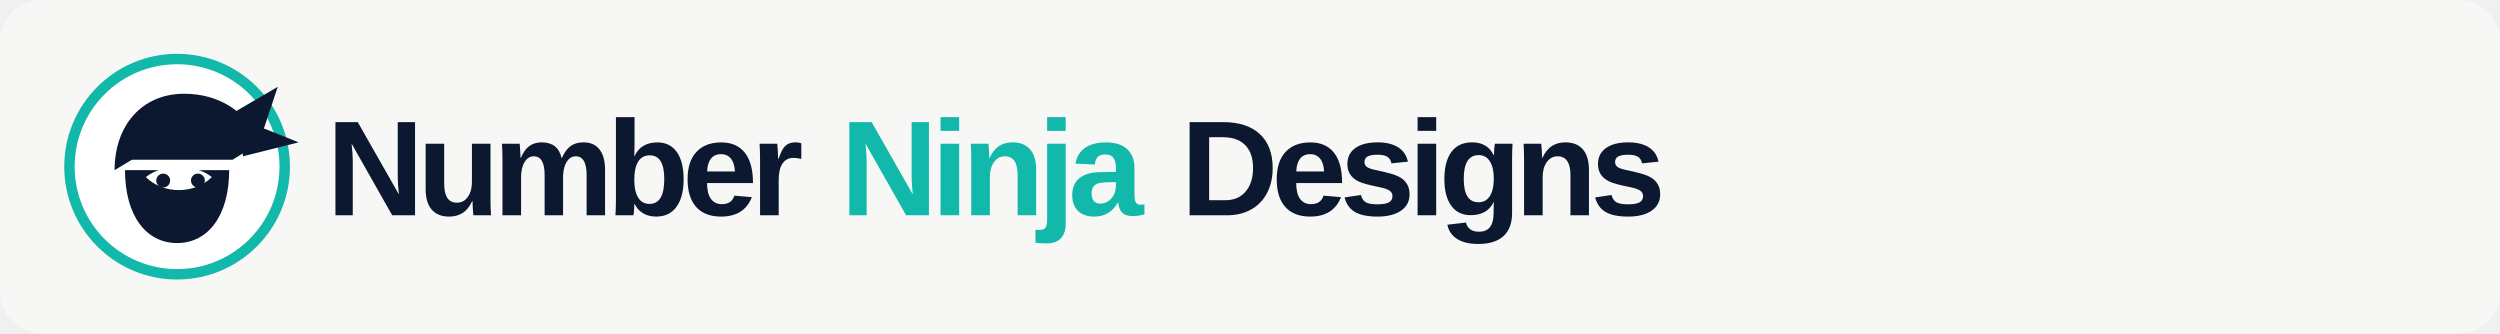
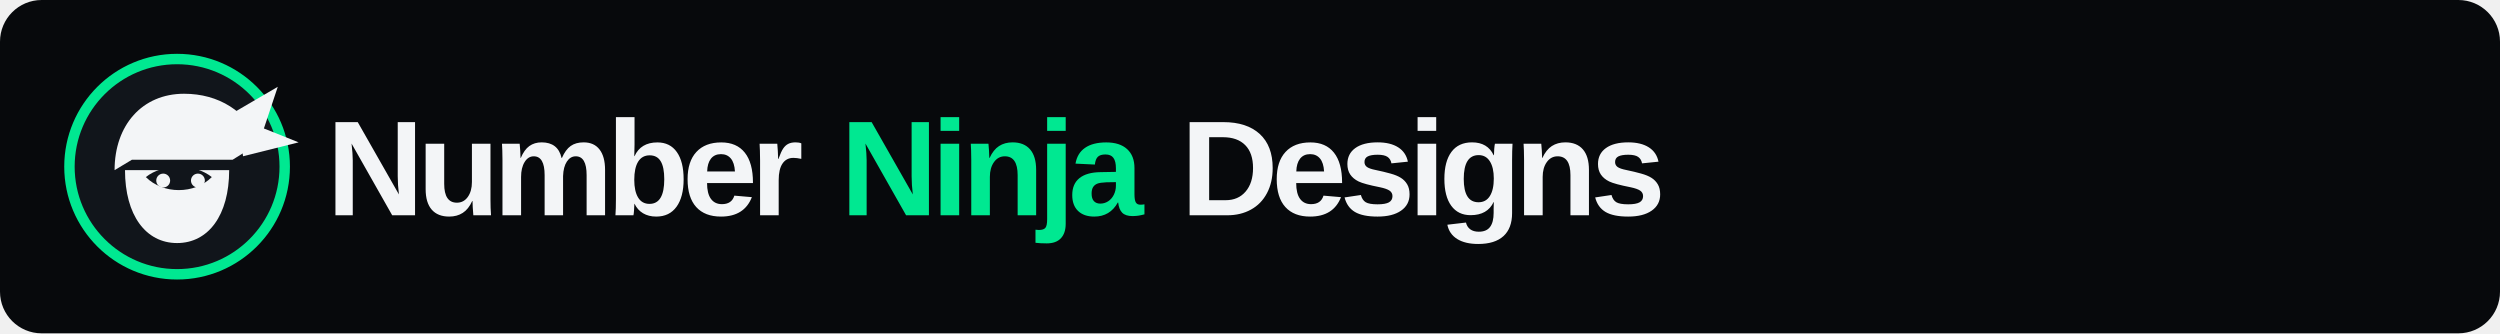
<svg xmlns="http://www.w3.org/2000/svg" viewBox="0 0 720 96" role="img" aria-labelledby="title desc">
-   <rect width="720" height="96" rx="12" fill="#F7F8F6" />
+   <rect width="720" height="96" rx="12" fill="#07090C" />
  <g transform="translate(18 15)">
-     <circle cx="33" cy="33" r="31" fill="#FFFFFF" stroke="#12B8AA" stroke-width="3" />
-     <path d="M15 34c0-13 8-22 20-22 10 0 18 5 22 14l-8 5H20l-5 3z" fill="#0B1830" />
-     <path d="M18 34h30c0 13-6 21-15 21S18 47 18 34z" fill="#0B1830" />
-     <path d="M24 36c5-4 14-4 19 0-5 5-14 5-19 0z" fill="#FFFFFF" />
-     <circle cx="29" cy="37" r="2" fill="#0B1830" />
-     <circle cx="39" cy="37" r="2" fill="#0B1830" />
-     <path d="M50 17l12-7-4 12 10 4-16 4z" fill="#0B1830" />
+     <circle cx="33" cy="33" r="31" fill="#11151B" stroke="#00E891" stroke-width="3" />
+     <path d="M15 34c0-13 8-22 20-22 10 0 18 5 22 14l-8 5H20l-5 3z" fill="#F3F5F7" />
+     <path d="M18 34h30c0 13-6 21-15 21S18 47 18 34z" fill="#F3F5F7" />
+     <path d="M24 36c5-4 14-4 19 0-5 5-14 5-19 0z" fill="#11151B" />
+     <circle cx="29" cy="37" r="2" fill="#F3F5F7" />
+     <circle cx="39" cy="37" r="2" fill="#F3F5F7" />
+     <path d="M50 17l12-7-4 12 10 4-16 4z" fill="#F3F5F7" />
  </g>
-   <text x="94" y="62" fill="#0B1830" font-family="Arial, Segoe UI, sans-serif" font-size="39" font-weight="800" letter-spacing="-2">Number</text>
-   <text x="242" y="62" fill="#12B8AA" font-family="Arial, Segoe UI, sans-serif" font-size="39" font-weight="800" letter-spacing="-2">Ninja</text>
-   <text x="340" y="62" fill="#0B1830" font-family="Arial, Segoe UI, sans-serif" font-size="39" font-weight="800" letter-spacing="-2">Designs</text>
+   <text x="94" y="62" fill="#F3F5F7" font-family="Arial, Segoe UI, sans-serif" font-size="39" font-weight="800" letter-spacing="-2">Number</text>
+   <text x="242" y="62" fill="#00E891" font-family="Arial, Segoe UI, sans-serif" font-size="39" font-weight="800" letter-spacing="-2">Ninja</text>
+   <text x="340" y="62" fill="#F3F5F7" font-family="Arial, Segoe UI, sans-serif" font-size="39" font-weight="800" letter-spacing="-2">Designs</text>
</svg>
